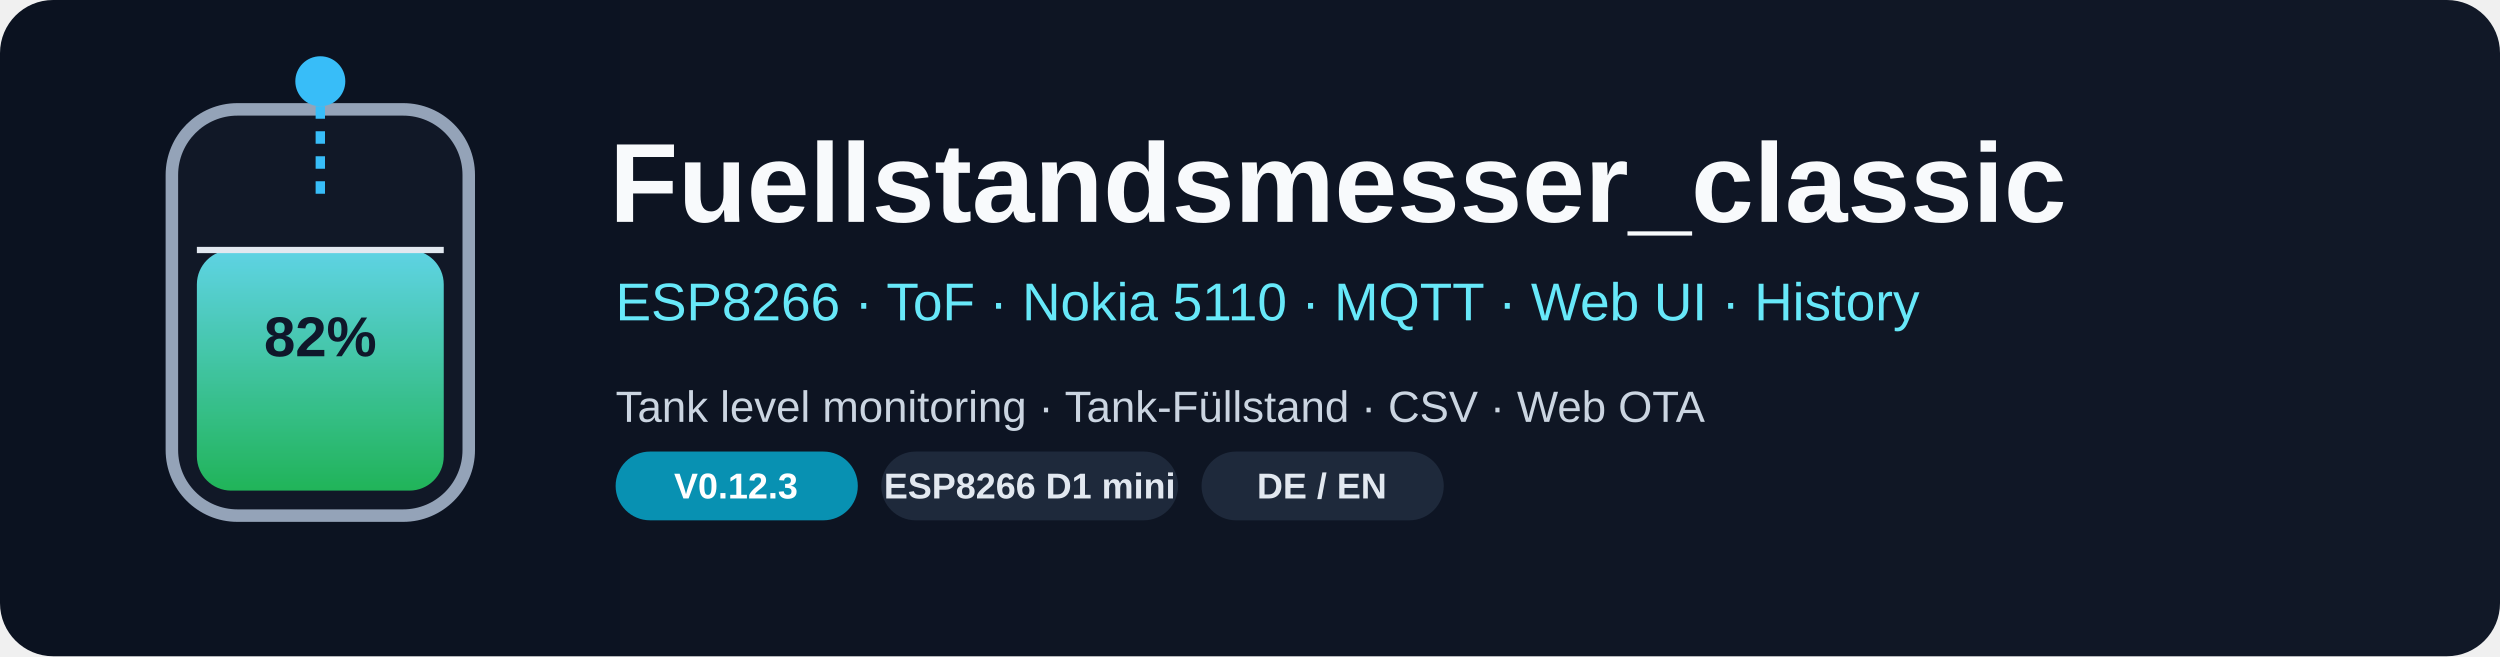
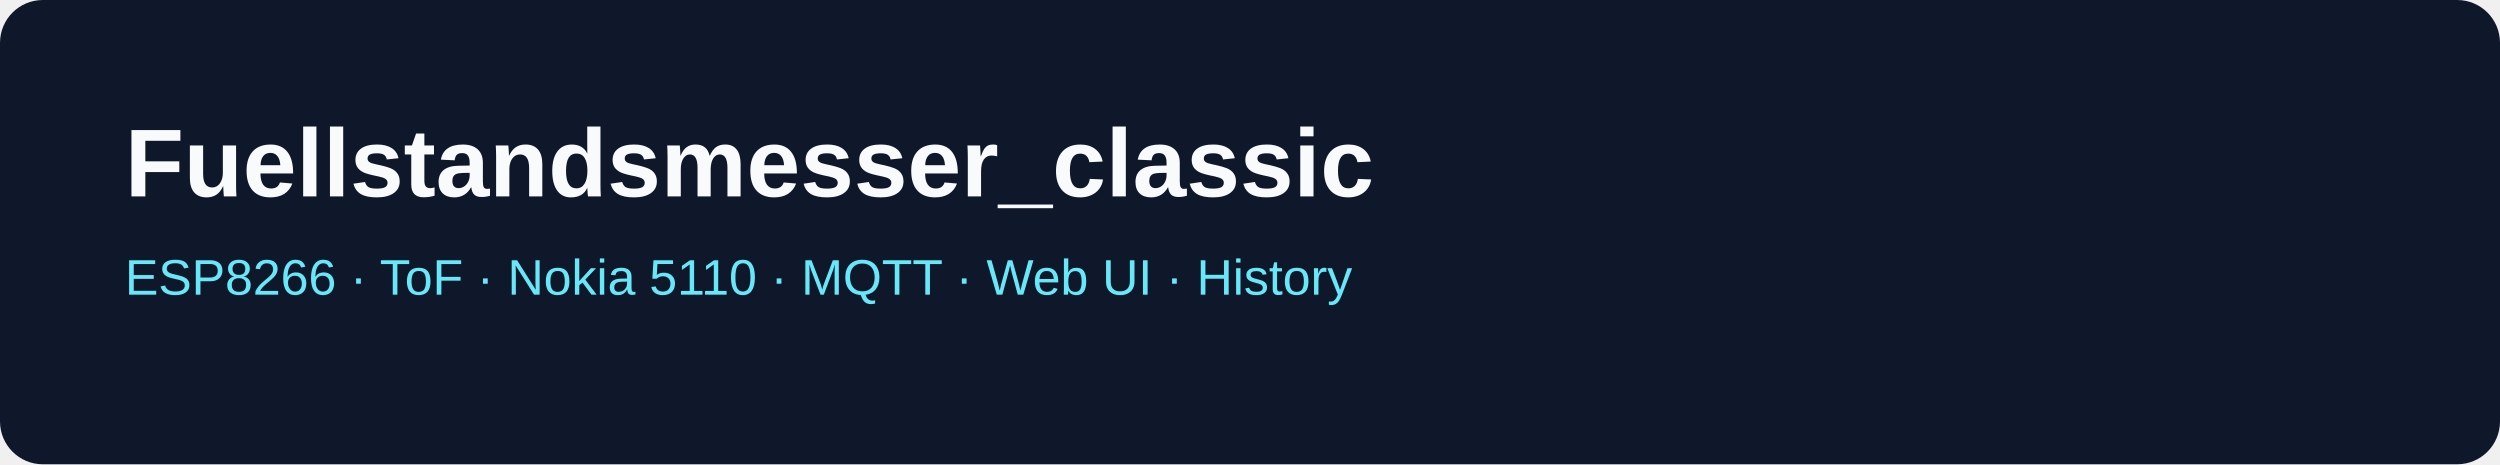
- <svg xmlns="http://www.w3.org/2000/svg" width="1600" height="420" viewBox="0 0 1600 420">
-   <defs>
-     <linearGradient id="bg" x1="0" x2="1">
-       <stop offset="0" stop-color="#0b1220" />
-       <stop offset="1" stop-color="#111827" />
-     </linearGradient>
-     <linearGradient id="tank" x1="0" y1="1" x2="0" y2="0">
-       <stop offset="0" stop-color="#22c55e" />
-       <stop offset="1" stop-color="#67e8f9" />
-     </linearGradient>
-   </defs>
-   <rect width="1600" height="420" rx="34" fill="url(#bg)" />
-   <g transform="translate(110 70)">
-     <rect x="0" y="0" width="190" height="260" rx="42" fill="#111827" stroke="#94a3b8" stroke-width="8" />
-     <rect x="16" y="90" width="158" height="154" rx="22" fill="url(#tank)" opacity=".9" />
-     <line x1="16" y1="90" x2="174" y2="90" stroke="#e2e8f0" stroke-width="4" />
-     <text x="95" y="158" text-anchor="middle" font-family="Arial,sans-serif" font-size="36" font-weight="700" fill="#0f172a">82%</text>
-     <circle cx="95" cy="-18" r="16" fill="#38bdf8" />
-     <line x1="95" y1="-2" x2="95" y2="54" stroke="#38bdf8" stroke-width="6" stroke-dasharray="8 8" />
-   </g>
-   <text x="390" y="142" font-family="Arial,sans-serif" font-size="72" font-weight="700" fill="#f8fafc">Fuellstandsmesser_classic</text>
-   <text x="394" y="205" font-family="Arial,sans-serif" font-size="34" fill="#67e8f9">ESP8266 · ToF · Nokia 5110 · MQTT · Web UI · History</text>
-   <text x="394" y="270" font-family="Arial,sans-serif" font-size="28" fill="#cbd5e1">Tank level monitoring · Tank-Füllstand · CSV · Web OTA</text>
-   <g transform="translate(394 315)" font-family="Arial,sans-serif" font-size="23" font-weight="700">
-     <rect x="0" y="-26" width="155" height="44" rx="22" fill="#0891b2" />
-     <text x="77" y="4" text-anchor="middle" fill="white">V0.12.3</text>
-     <rect x="170" y="-26" width="190" height="44" rx="22" fill="#1e293b" />
-     <text x="265" y="4" text-anchor="middle" fill="#e2e8f0">ESP8266 D1 mini</text>
-     <rect x="375" y="-26" width="155" height="44" rx="22" fill="#1e293b" />
-     <text x="452" y="4" text-anchor="middle" fill="#e2e8f0">DE / EN</text>
-   </g>
+ <svg xmlns="http://www.w3.org/2000/svg" width="1400" height="260" viewBox="0 0 1400 260">
+   <rect width="1400" height="260" rx="24" fill="#0f172a" />
+   <text x="70" y="110" fill="#f8fafc" font-size="54" font-family="Arial" font-weight="700">Fuellstandsmesser_classic</text>
+   <text x="70" y="165" fill="#67e8f9" font-size="28" font-family="Arial">ESP8266 · ToF · Nokia 5110 · MQTT · Web UI · History</text>
</svg>
